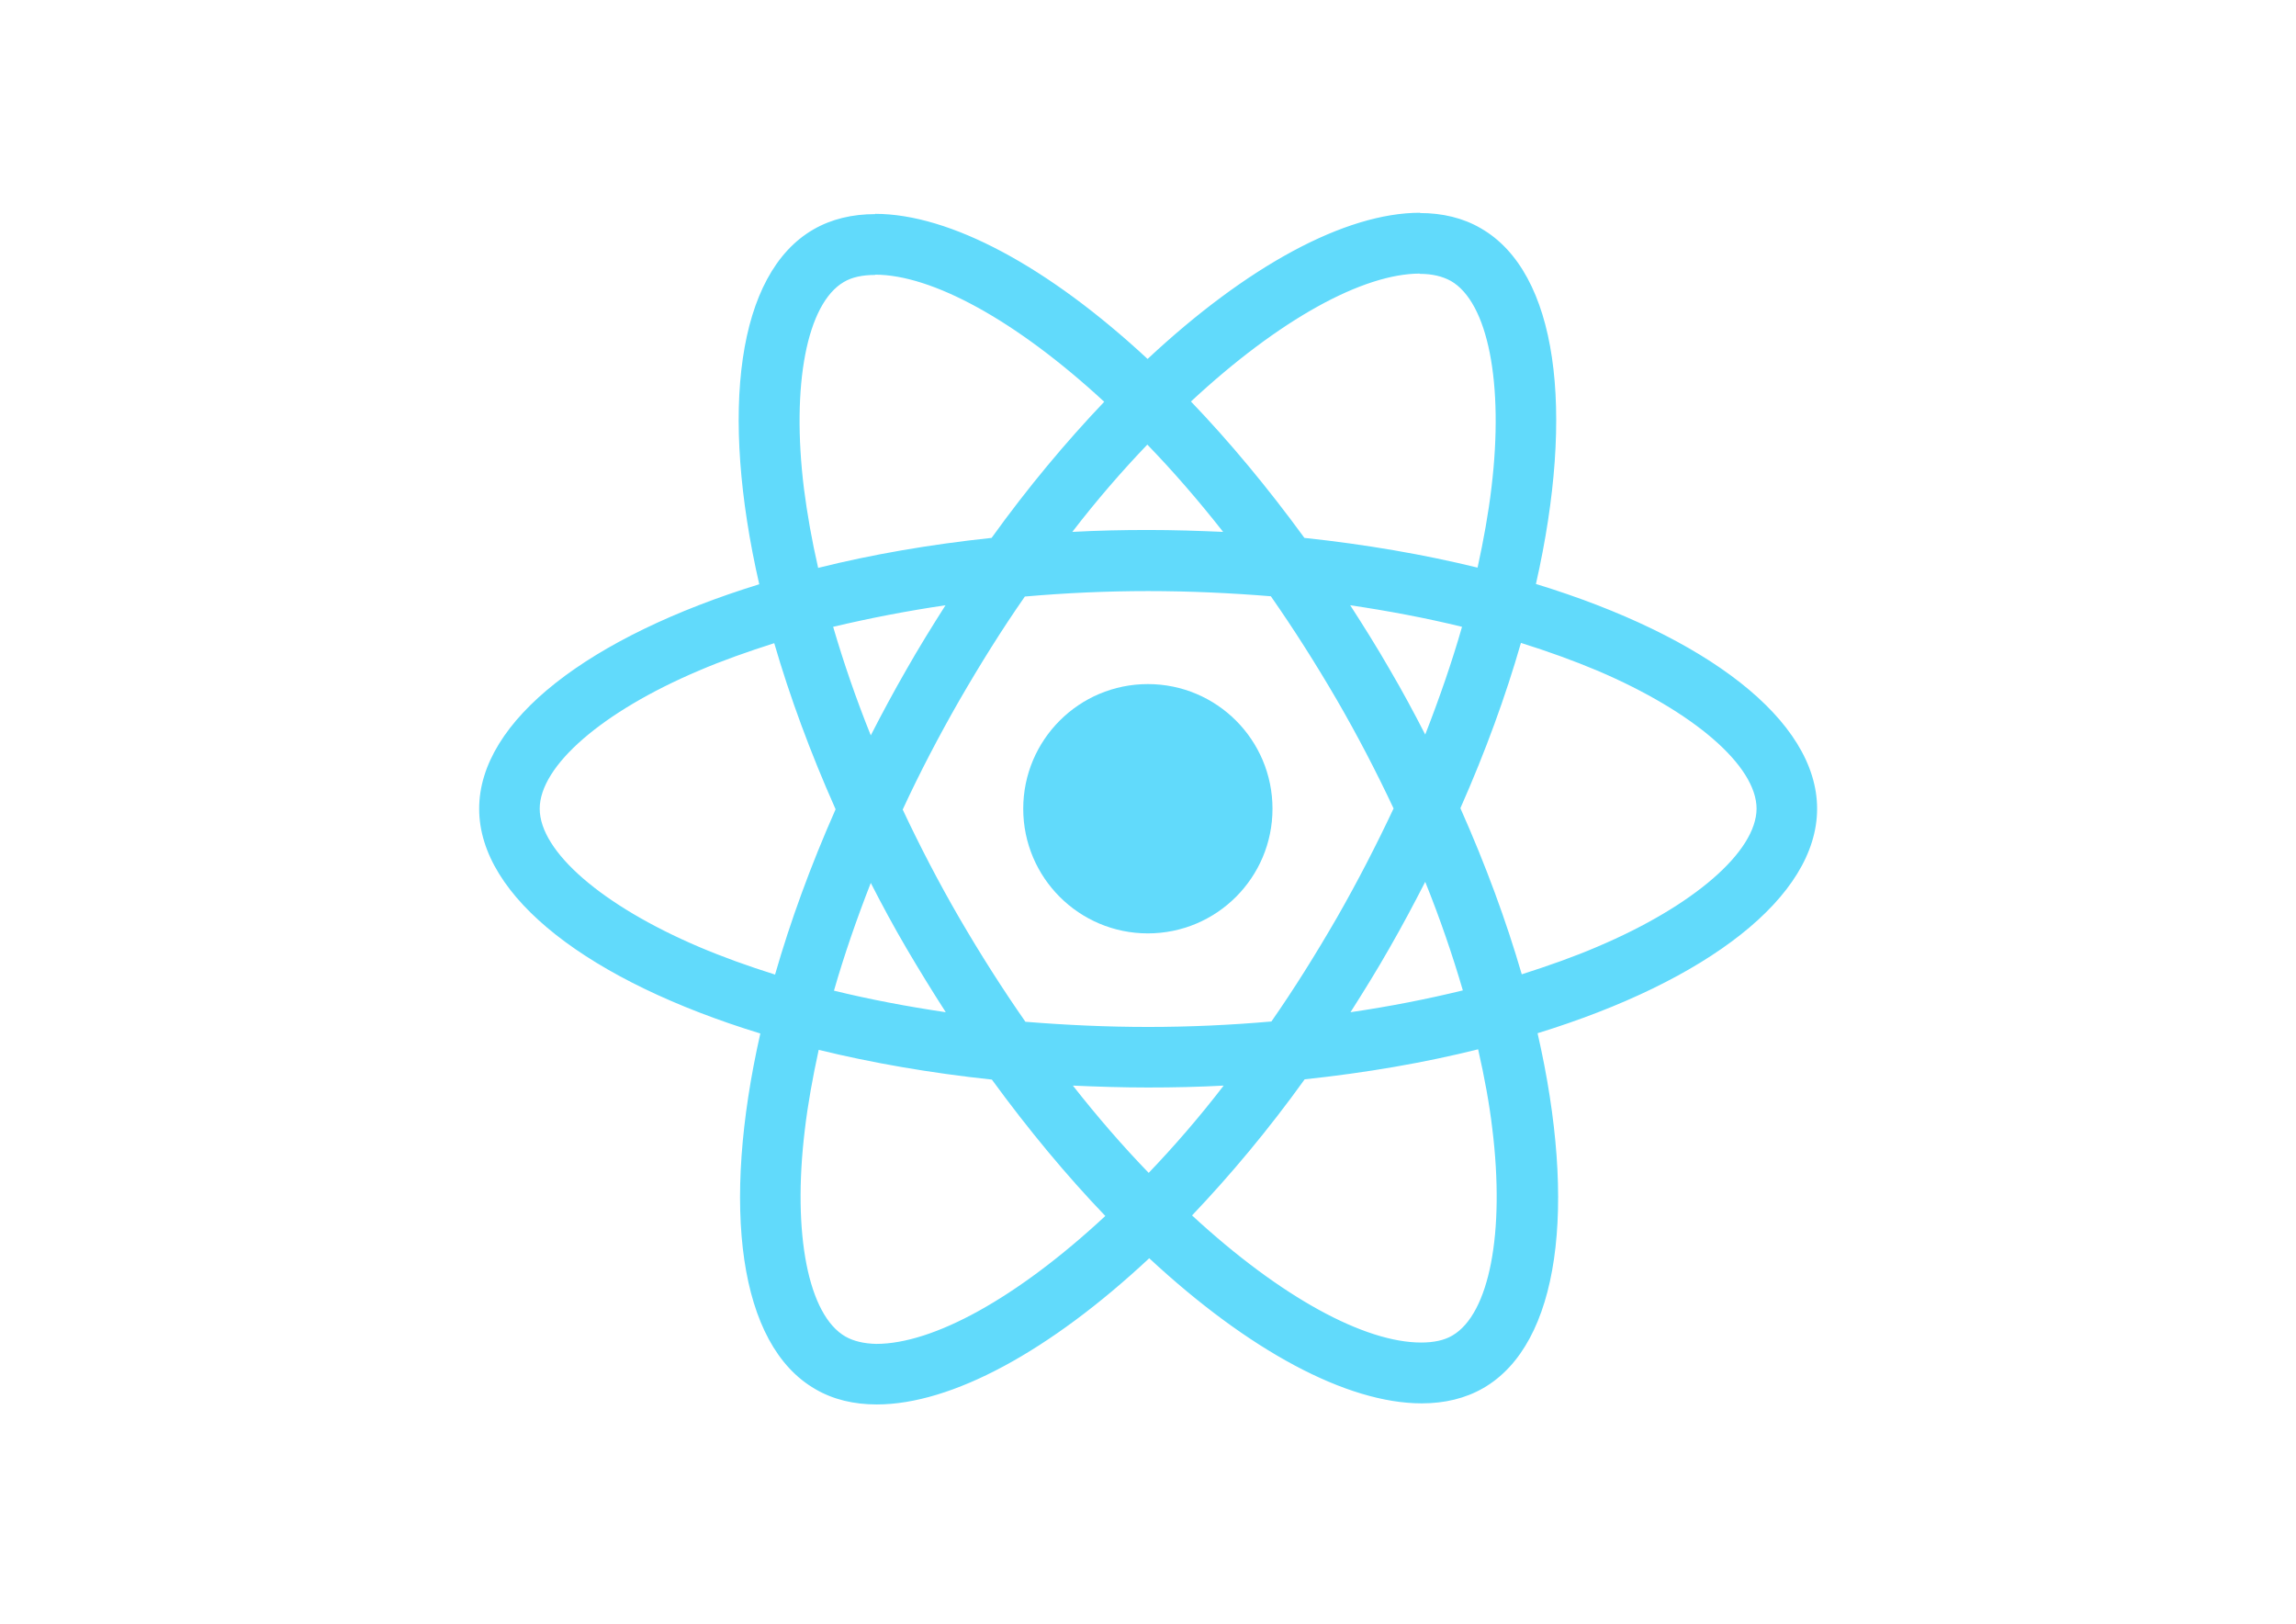
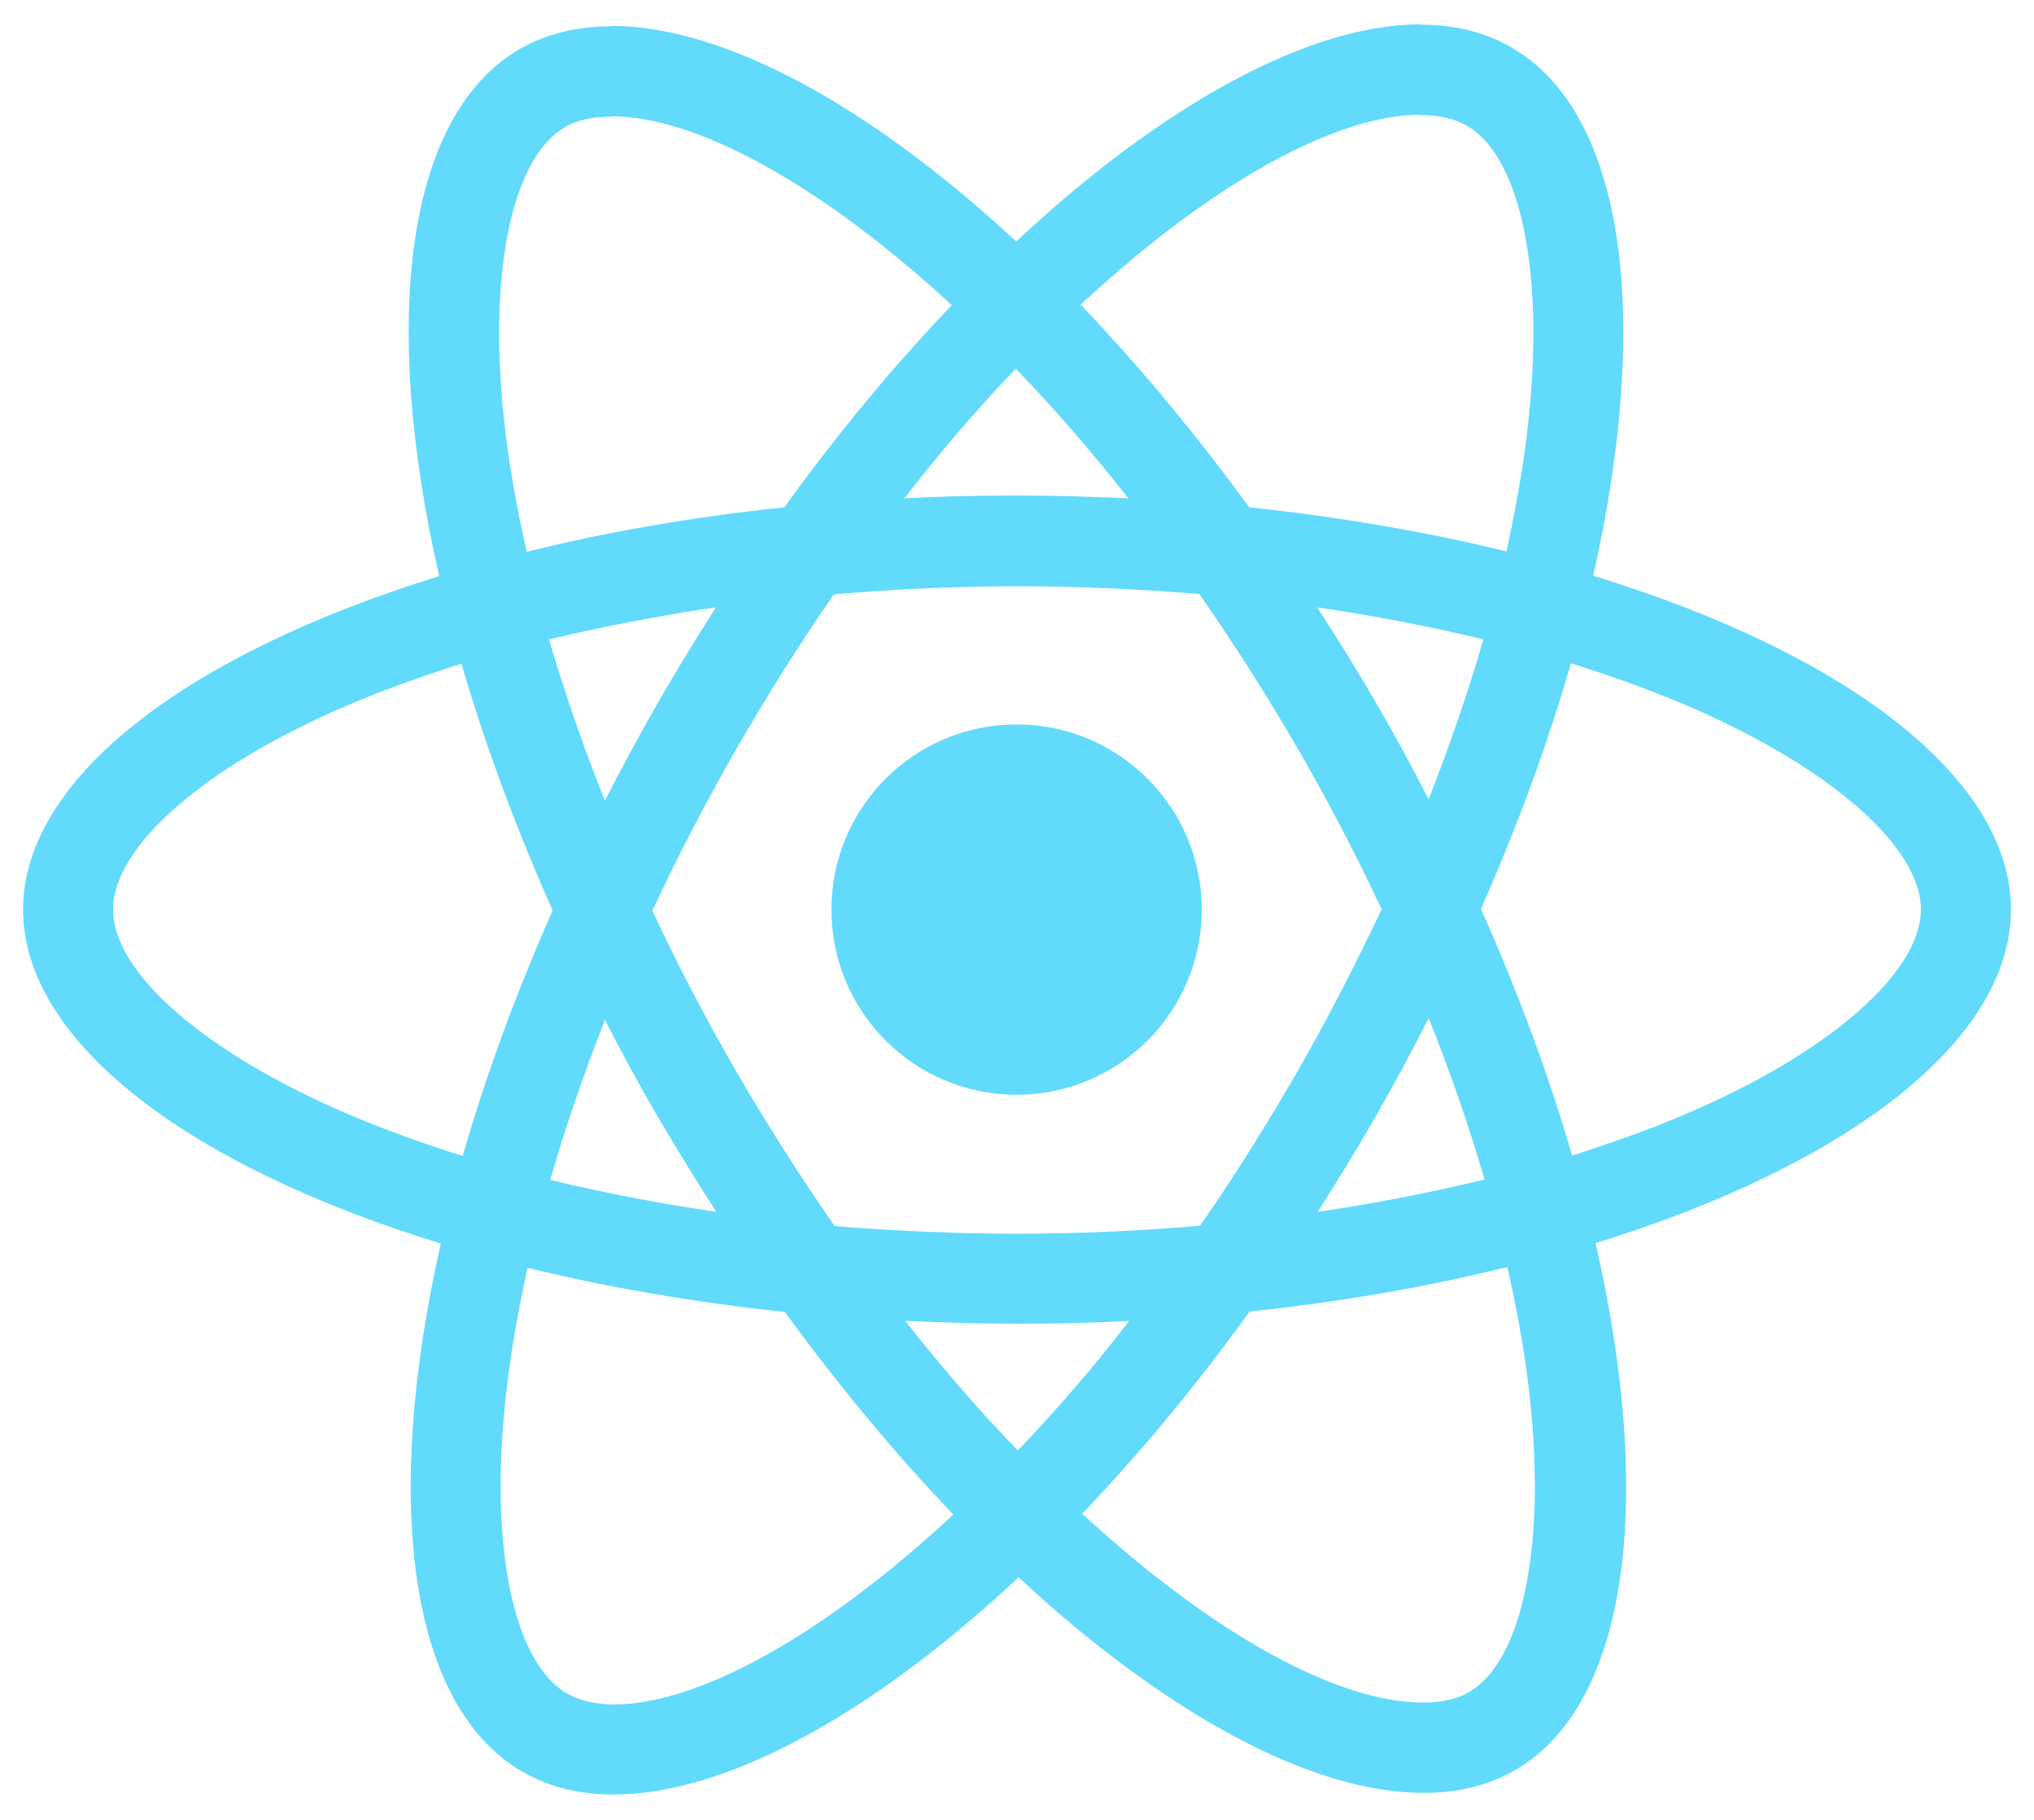
- <svg xmlns="http://www.w3.org/2000/svg" version="1.1" id="Layer_2_1_" x="0px" y="0px" viewBox="0 0 841.9 595.3" enable-background="new 0 0 841.9 595.3" xml:space="preserve">
+ <svg xmlns="http://www.w3.org/2000/svg" version="1.1" id="Layer_2_1_" x="0px" y="0px" viewBox="170 72 502 449" enable-background="new 0 0 841.9 595.3" xml:space="preserve">
  <g>
    <path fill="#61DAFB" d="M666.3,296.5c0-32.5-40.7-63.3-103.1-82.4c14.4-63.6,8-114.2-20.2-130.4c-6.5-3.8-14.1-5.6-22.4-5.6v22.3   c4.6,0,8.3,0.9,11.4,2.6c13.6,7.8,19.5,37.5,14.9,75.7c-1.1,9.4-2.9,19.3-5.1,29.4c-19.6-4.8-41-8.5-63.5-10.9   c-13.5-18.5-27.5-35.3-41.6-50c32.6-30.3,63.2-46.9,84-46.9l0-22.3c0,0,0,0,0,0c-27.5,0-63.5,19.6-99.9,53.6   c-36.4-33.8-72.4-53.2-99.9-53.2v22.3c20.7,0,51.4,16.5,84,46.6c-14,14.7-28,31.4-41.3,49.9c-22.6,2.4-44,6.1-63.6,11   c-2.3-10-4-19.7-5.2-29c-4.7-38.2,1.1-67.9,14.6-75.8c3-1.8,6.9-2.6,11.5-2.6l0-22.3c0,0,0,0,0,0c-8.4,0-16,1.8-22.6,5.6   c-28.1,16.2-34.4,66.7-19.9,130.1c-62.2,19.2-102.7,49.9-102.7,82.3c0,32.5,40.7,63.3,103.1,82.4c-14.4,63.6-8,114.2,20.2,130.4   c6.5,3.8,14.1,5.6,22.5,5.6c27.5,0,63.5-19.6,99.9-53.6c36.4,33.8,72.4,53.2,99.9,53.2c8.4,0,16-1.8,22.6-5.6   c28.1-16.2,34.4-66.7,19.9-130.1C625.8,359.7,666.3,328.9,666.3,296.5z M536.1,229.8c-3.7,12.9-8.3,26.2-13.5,39.5   c-4.1-8-8.4-16-13.1-24c-4.6-8-9.5-15.8-14.4-23.4C509.3,224,523,226.6,536.1,229.8z M490.3,336.3c-7.8,13.5-15.8,26.3-24.1,38.2   c-14.9,1.3-30,2-45.2,2c-15.1,0-30.2-0.7-45-1.9c-8.3-11.9-16.4-24.6-24.2-38c-7.6-13.1-14.5-26.4-20.8-39.8   c6.2-13.4,13.2-26.8,20.7-39.9c7.8-13.5,15.8-26.3,24.1-38.2c14.9-1.3,30-2,45.2-2c15.1,0,30.2,0.7,45,1.9   c8.3,11.9,16.4,24.6,24.2,38c7.6,13.1,14.5,26.4,20.8,39.8C504.7,309.8,497.8,323.2,490.3,336.3z M522.6,323.3   c5.4,13.4,10,26.8,13.8,39.8c-13.1,3.2-26.9,5.9-41.2,8c4.9-7.7,9.8-15.6,14.4-23.7C514.2,339.4,518.5,331.3,522.6,323.3z    M421.2,430c-9.3-9.6-18.6-20.3-27.8-32c9,0.4,18.2,0.7,27.5,0.7c9.4,0,18.7-0.2,27.8-0.7C439.7,409.7,430.4,420.4,421.2,430z    M346.8,371.1c-14.2-2.1-27.9-4.7-41-7.9c3.7-12.9,8.3-26.2,13.5-39.5c4.1,8,8.4,16,13.1,24C337.1,355.7,341.9,363.5,346.8,371.1z    M420.7,163c9.3,9.6,18.6,20.3,27.8,32c-9-0.4-18.2-0.7-27.5-0.7c-9.4,0-18.7,0.2-27.8,0.7C402.2,183.3,411.5,172.6,420.7,163z    M346.7,221.9c-4.9,7.7-9.8,15.6-14.4,23.7c-4.6,8-8.9,16-13,24c-5.4-13.4-10-26.8-13.8-39.8C318.6,226.7,332.4,224,346.7,221.9z    M256.2,347.1c-35.4-15.1-58.3-34.9-58.3-50.6c0-15.7,22.9-35.6,58.3-50.6c8.6-3.7,18-7,27.7-10.1c5.7,19.6,13.2,40,22.5,60.9   c-9.2,20.8-16.6,41.1-22.2,60.6C274.3,354.2,264.9,350.8,256.2,347.1z M310,490c-13.6-7.8-19.5-37.5-14.9-75.7   c1.1-9.4,2.9-19.3,5.1-29.4c19.6,4.8,41,8.5,63.5,10.9c13.5,18.5,27.5,35.3,41.6,50c-32.6,30.3-63.2,46.9-84,46.9   C316.8,492.6,313,491.7,310,490z M547.2,413.8c4.7,38.2-1.1,67.9-14.6,75.8c-3,1.8-6.9,2.6-11.5,2.6c-20.7,0-51.4-16.5-84-46.6   c14-14.7,28-31.4,41.3-49.9c22.6-2.4,44-6.1,63.6-11C544.3,394.8,546.1,404.5,547.2,413.8z M585.7,347.1c-8.6,3.7-18,7-27.7,10.1   c-5.7-19.6-13.2-40-22.5-60.9c9.2-20.8,16.6-41.1,22.2-60.6c9.9,3.1,19.3,6.5,28.1,10.2c35.4,15.1,58.3,34.9,58.3,50.6   C644,312.2,621.1,332.1,585.7,347.1z" />
    <polygon fill="#61DAFB" points="320.8,78.4 320.8,78.4 320.8,78.4  " />
    <circle fill="#61DAFB" cx="420.9" cy="296.5" r="45.7" />
    <polygon fill="#61DAFB" points="520.5,78.1 520.5,78.1 520.5,78.1  " />
  </g>
</svg>
